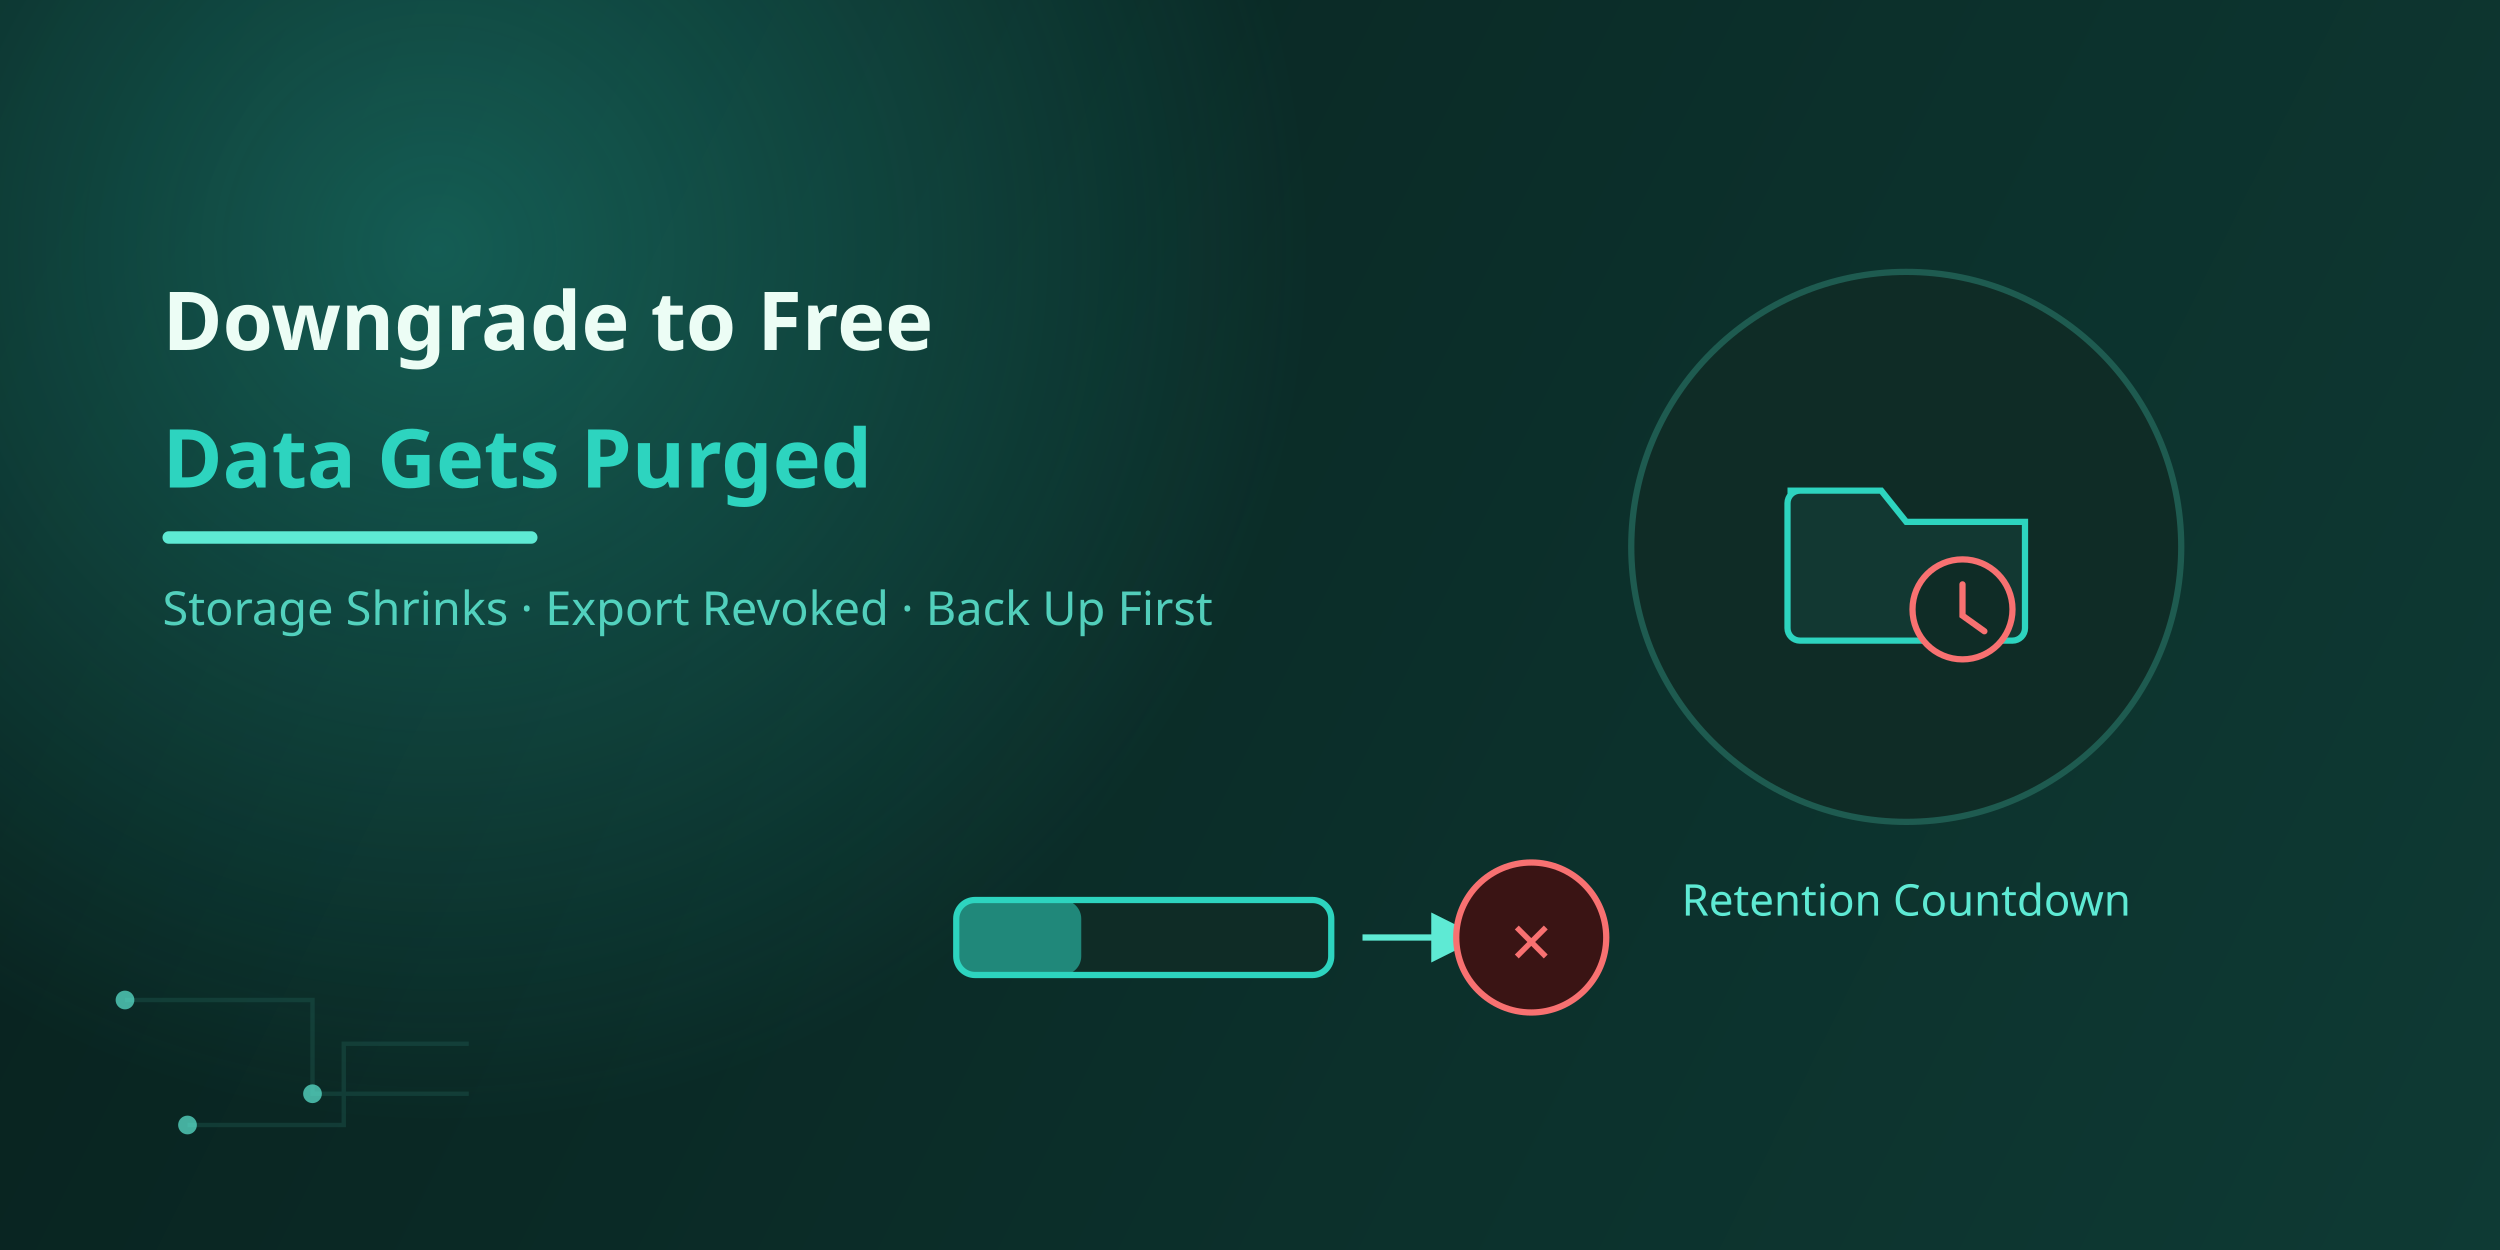
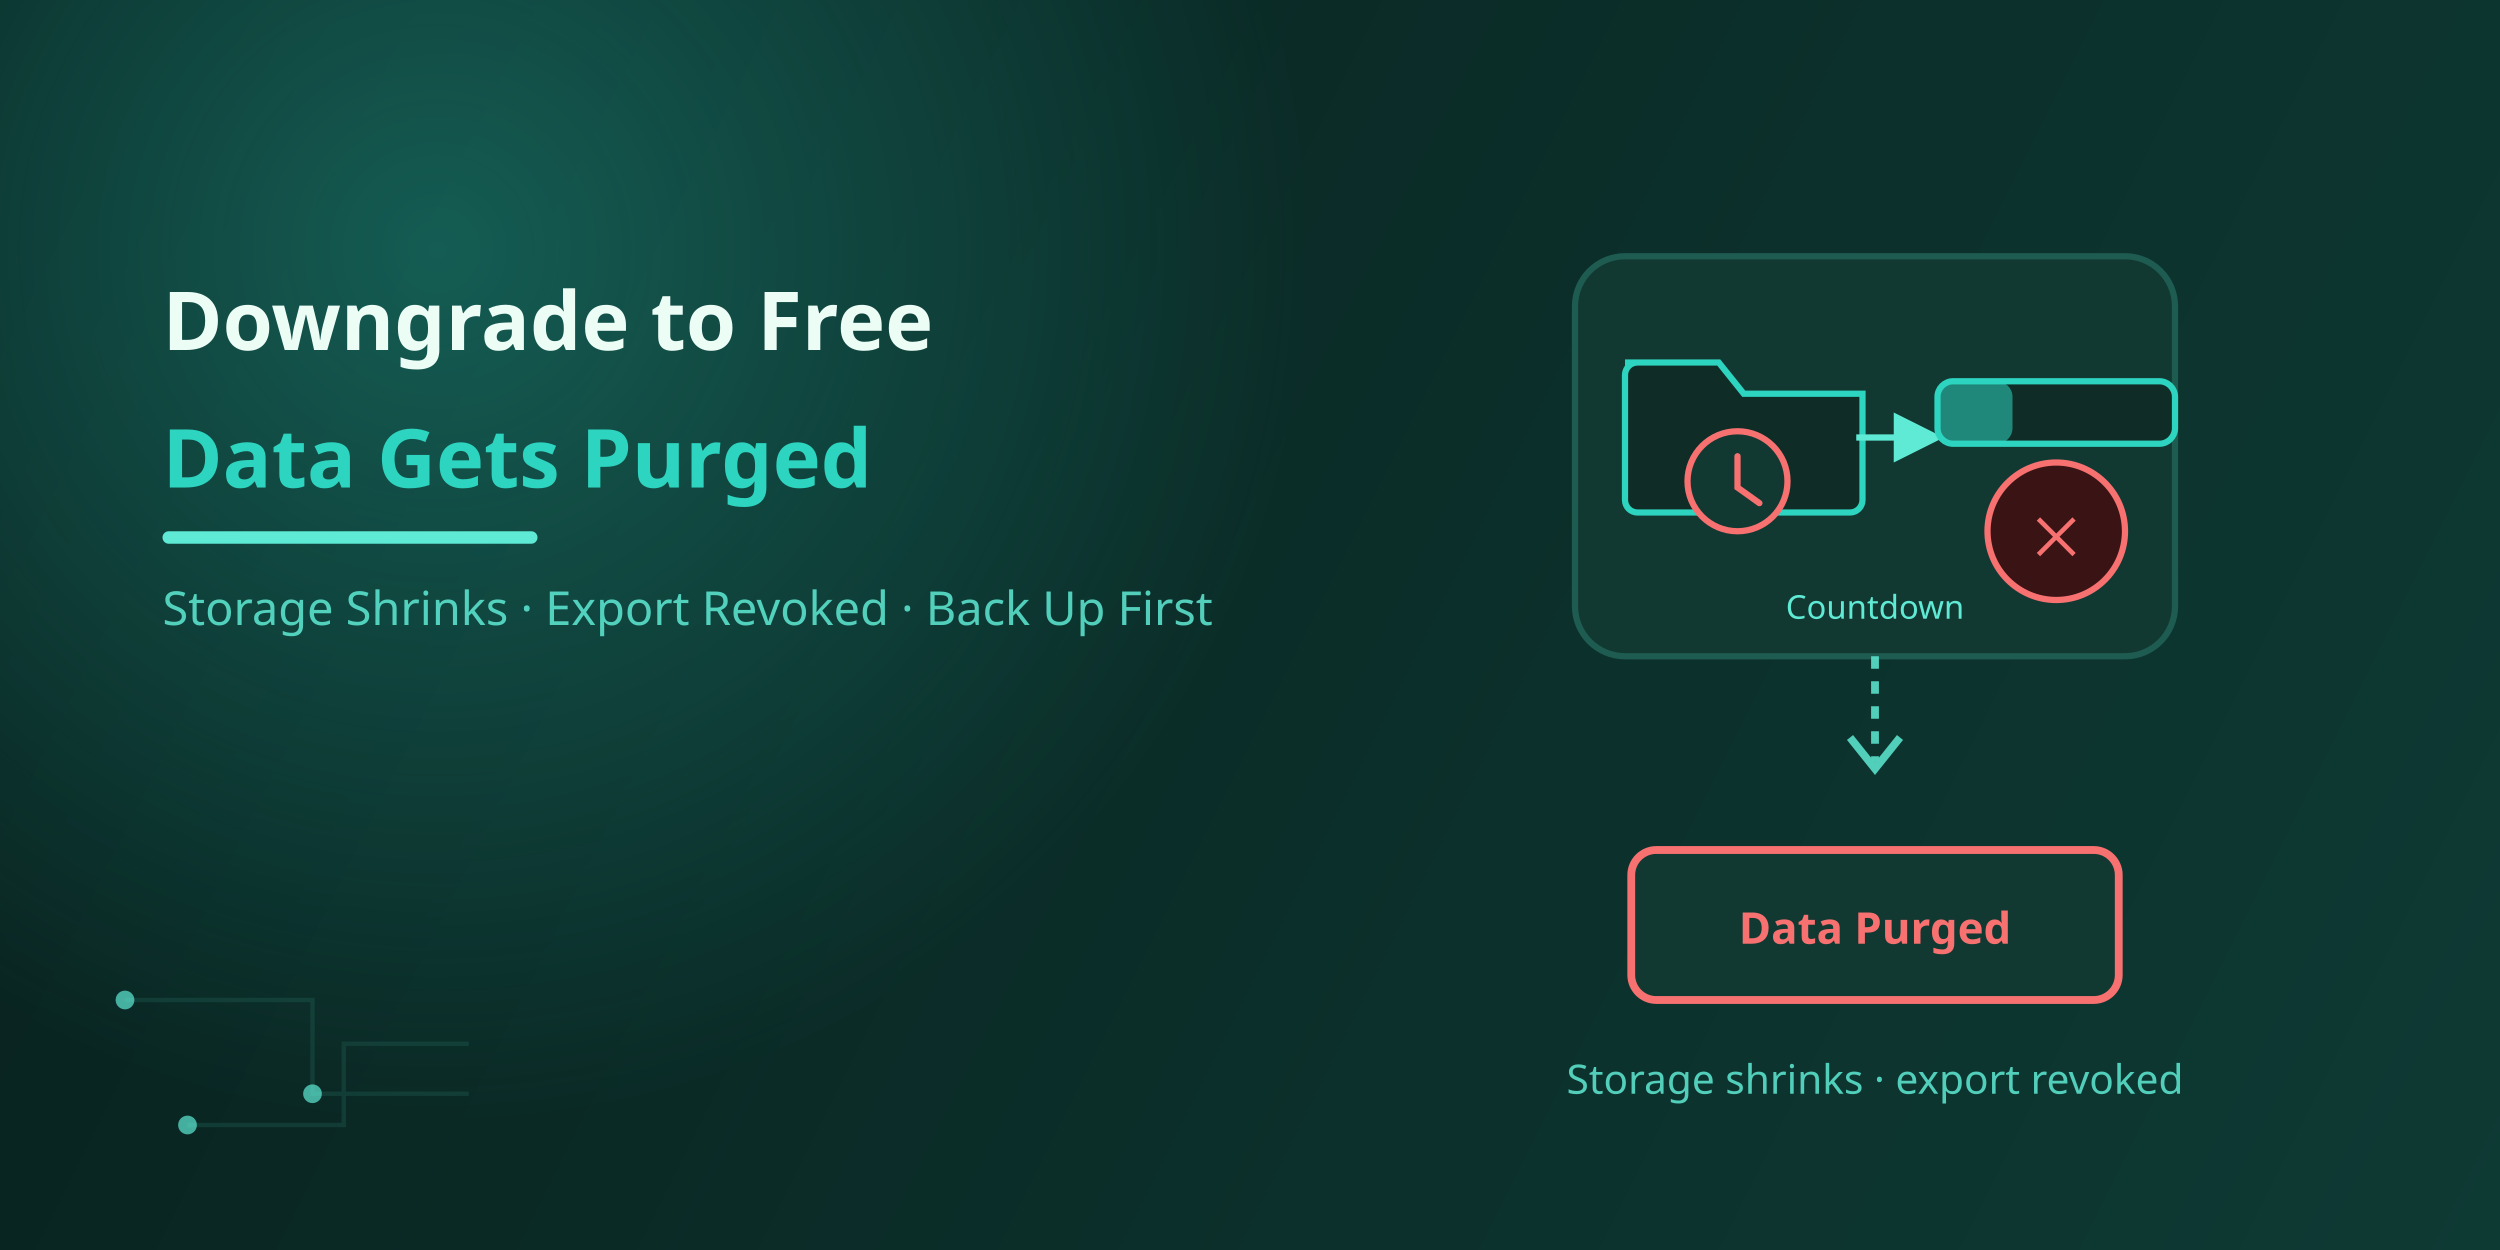
<svg xmlns="http://www.w3.org/2000/svg" viewBox="0 0 800 400" role="img" aria-label="AI订阅Downgrade to Free后数据保留期限封面图">
  <defs>
    <linearGradient id="bgGradDdl" x1="0" y1="0" x2="800" y2="400" gradientUnits="userSpaceOnUse">
      <stop offset="0" stop-color="#08201d" />
      <stop offset="1" stop-color="#0e3a34" />
    </linearGradient>
    <radialGradient id="glowDdl" cx="140" cy="80" r="280" gradientUnits="userSpaceOnUse">
      <stop offset="0" stop-color="#2dd4bf" stop-opacity="0.32" />
      <stop offset="1" stop-color="#2dd4bf" stop-opacity="0" />
    </radialGradient>
  </defs>
  <rect width="800" height="400" fill="url(#bgGradDdl)" />
  <rect width="800" height="400" fill="url(#glowDdl)" />
  <g stroke="#1e5b50" stroke-width="1.4" opacity="0.4" fill="none">
    <path d="M40 320 h60 v30 h50" />
    <path d="M60 360 h50 v-26 h40" />
  </g>
  <g fill="#5eead4" opacity="0.7">
    <circle cx="40" cy="320" r="3" />
    <circle cx="100" cy="350" r="3" />
    <circle cx="60" cy="360" r="3" />
  </g>
  <text x="52" y="112" font-family="'PingFang SC','Microsoft YaHei',sans-serif" font-size="26" font-weight="700" fill="#ecfdf5">Downgrade to Free</text>
  <text x="52" y="156" font-family="'PingFang SC','Microsoft YaHei',sans-serif" font-size="26" font-weight="700" fill="#2dd4bf">Data Gets Purged</text>
  <rect x="52" y="170" width="120" height="4" rx="2" fill="#5eead4" />
  <text x="52" y="200" font-family="'PingFang SC','Microsoft YaHei',sans-serif" font-size="15" font-weight="400" fill="#5eead4" opacity="0.85">Storage Shrinks · Export Revoked · Back Up First</text>
-   <g transform="translate(610,175)">
-     <circle r="88" fill="#0f2c26" stroke="#1e5b50" stroke-width="2" />
-     <path d="M-38 -18 h30 l8 10 h38 v34 a4 4 0 0 1 -4 4 h-68 a4 4 0 0 1 -4 -4 v-40 a4 4 0 0 1 4 -4 z" fill="#123832" stroke="#2dd4bf" stroke-width="2" />
-     <circle cx="18" cy="20" r="16" fill="#0f2c26" stroke="#f87171" stroke-width="2" />
-     <path d="M18 12 v10 l7 5" stroke="#f87171" stroke-width="2" stroke-linecap="round" fill="none" />
-     <text x="0" y="118" text-anchor="middle" font-family="'PingFang SC','Microsoft YaHei',sans-serif" font-size="14" fill="#5eead4">Retention Countdown</text>
-   </g>
-   <g font-family="'PingFang SC','Microsoft YaHei',sans-serif" font-weight="700">
-     <rect x="306" y="288" width="120" height="24" rx="6" fill="#0f2c26" stroke="#2dd4bf" stroke-width="2" />
-     <rect x="306" y="288" width="40" height="24" rx="6" fill="#2dd4bf" opacity="0.55" />
-     <path d="M436 300 h30" stroke="#5eead4" stroke-width="2" marker-end="url(#arrowDdl)" />
-     <circle cx="490" cy="300" r="24" fill="#3a1414" stroke="#f87171" stroke-width="2" />
-     <text x="490" y="308" text-anchor="middle" font-size="18" fill="#f87171">✕</text>
-   </g>
  <defs>
    <marker id="arrowDdl" markerWidth="8" markerHeight="8" refX="4" refY="4" orient="auto">
      <path d="M0 0 L8 4 L0 8 Z" fill="#5eead4" />
    </marker>
  </defs>
+   <g transform="translate(600,146)">
+     <rect x="-96" y="-64" width="192" height="128" rx="16" fill="#123832" stroke="#1e5b50" stroke-width="2" />
+     <path d="M-80 -30 h30 l8 10 h38 v34 a4 4 0 0 1 -4 4 h-68 a4 4 0 0 1 -4 -4 v-40 a4 4 0 0 1 4 -4 z" fill="#0f2c26" stroke="#2dd4bf" stroke-width="2" />
+     <circle cx="-44" cy="8" r="16" fill="#123832" stroke="#f87171" stroke-width="2" />
+     <path d="M-44 0 v10 l7 5" stroke="#f87171" stroke-width="2" stroke-linecap="round" fill="none" />
+     <path d="M-6 -6 h20" stroke="#5eead4" stroke-width="2" marker-end="url(#arrowDdl)" />
+     <rect x="20" y="-24" width="76" height="20" rx="5" fill="#0f2c26" stroke="#2dd4bf" stroke-width="2" />
+     <rect x="20" y="-24" width="24" height="20" rx="5" fill="#2dd4bf" opacity="0.55" />
+     <circle cx="58" cy="24" r="22" fill="#3a1414" stroke="#f87171" stroke-width="2" />
+     <text x="58" y="32" text-anchor="middle" font-size="18" fill="#f87171">✕</text>
+     <text x="0" y="52" text-anchor="middle" font-family="'PingFang SC','Microsoft YaHei',sans-serif" font-size="10.5" fill="#5eead4">Countdown</text>
+   </g>
+   <g stroke="#5eead4" stroke-width="2.5" fill="none" opacity="0.85">
+     <path d="M600 210 v34" stroke-dasharray="4 4" />
+     <path d="M592 236 l8 10 l8 -10" fill="none" />
+   </g>
+   <g transform="translate(600,296)">
+     <rect x="-78" y="-24" width="156" height="48" rx="8" fill="#123832" stroke="#f87171" stroke-width="2.5" />
+     <text x="0" y="6" text-anchor="middle" font-family="'PingFang SC','Microsoft YaHei',sans-serif" font-size="14" fill="#f87171" font-weight="700">Data Purged</text>
+   </g>
+   <text x="600" y="350" text-anchor="middle" font-family="'PingFang SC','Microsoft YaHei',sans-serif" font-size="13" fill="#5eead4" opacity="0.85">Storage shrinks · export revoked</text>
</svg>
